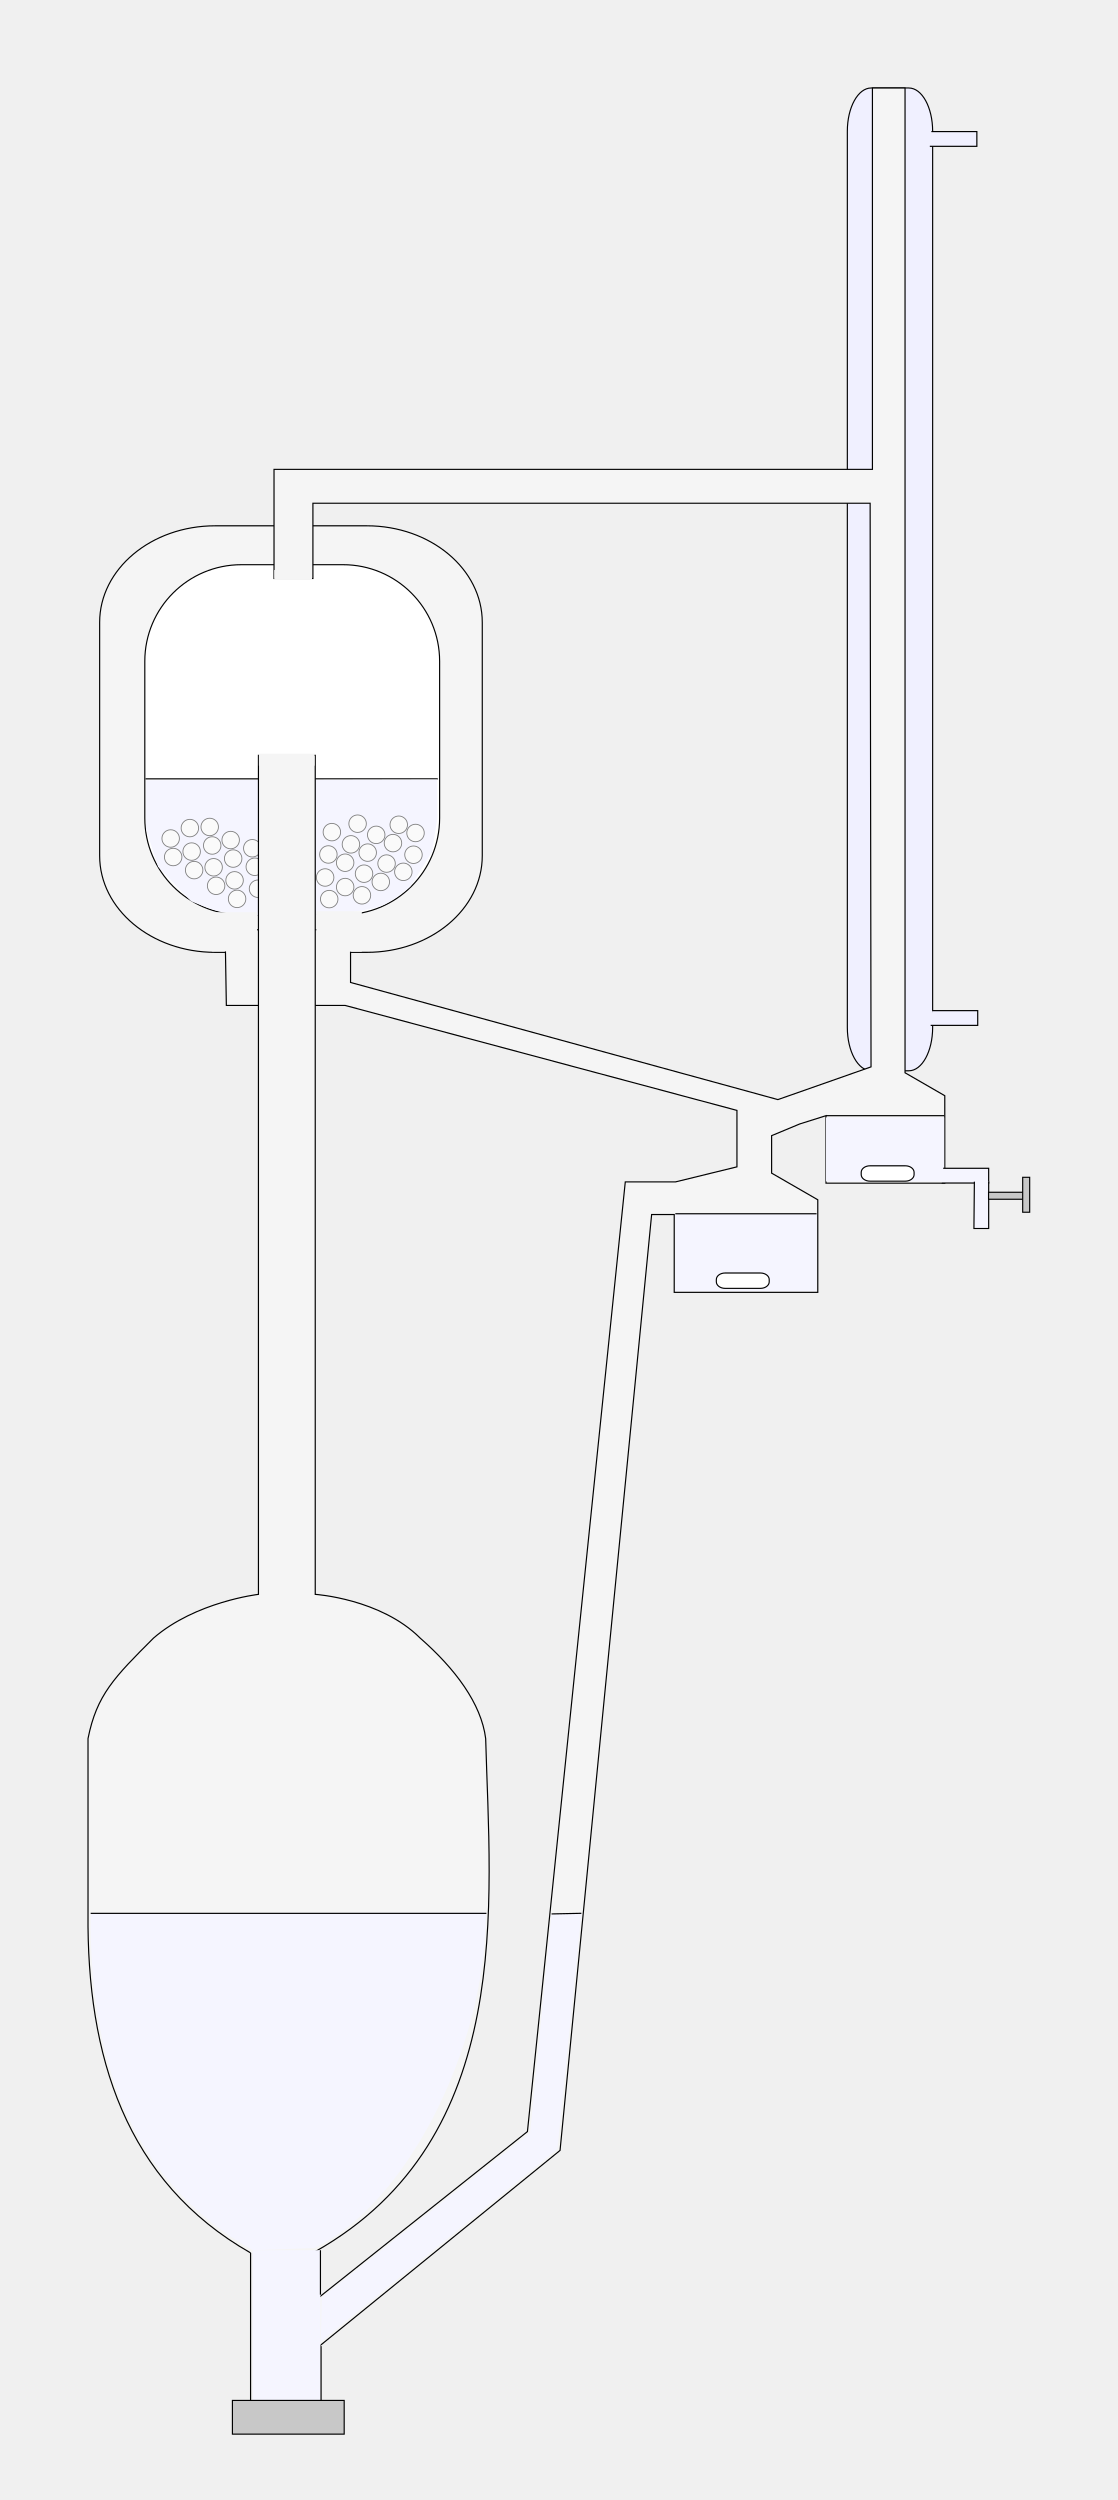
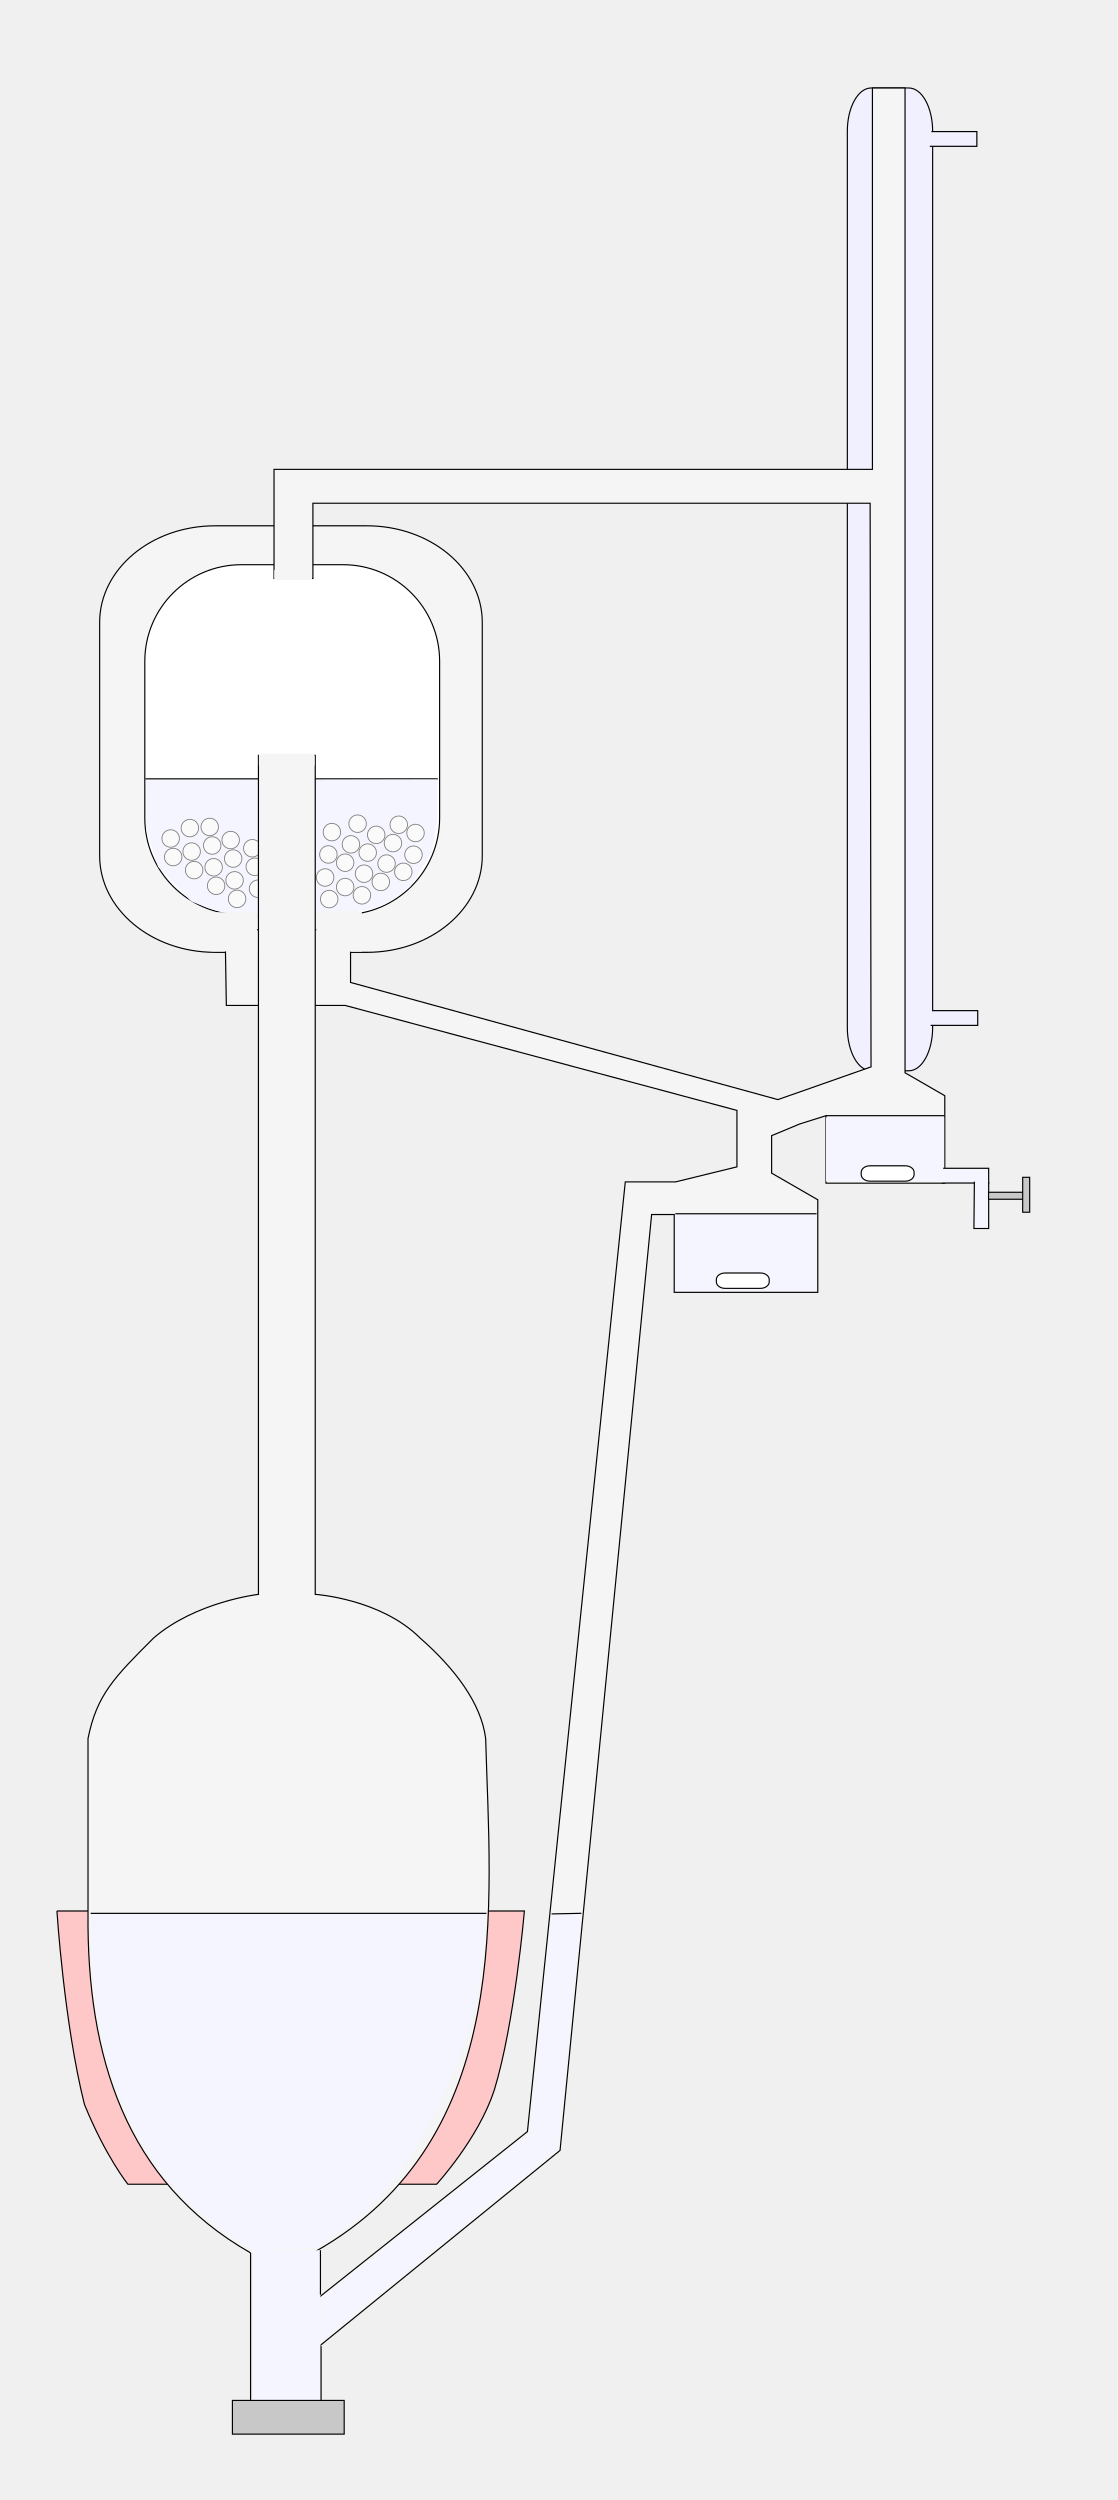
- <svg xmlns="http://www.w3.org/2000/svg" id="svg6" version="1.1" viewBox="0 0 127.883 286.052" height="286.052mm" width="127.883mm">
+ <svg xmlns="http://www.w3.org/2000/svg" id="VLE_apparatus_svg" version="1.1" viewBox="0 0 127.883 286.052" height="286.052mm" width="127.883mm">
  <defs id="defs2" />
+   <path id="path1213" d="M 6.513,218.66 H 60.003 c 0,0 -1.117,12.89 -3.451,20.503 -1.827,5.582 -6.597,10.759 -6.597,10.759 H 14.633 c 0,0 -2.537,-3.147 -4.973,-9.135 -2.334,-9.338 -3.146,-22.127 -3.146,-22.127 z" style="fill:#ffc8c8;stroke:#000000;stroke-width:0.135px;stroke-linecap:butt;stroke-linejoin:miter;stroke-opacity:1" />
  <g transform="translate(-54.11632,-3.175499)" id="layer1">
    <rect ry="11.053" rx="13.206" y="63.339" x="65.518" height="48.804" width="43.78" id="rect827" style="fill:#f5f5f5;stroke:#000000;stroke-width:0.132" />
    <rect ry="11.053" y="67.789" x="70.685" height="40.048" width="33.733" id="rect825" style="fill:rgb(255,255,255);stroke:#000000;stroke-width:0.132" />
    <rect rx="2.727" ry="4.952" y="13.243" x="151.069" height="112.454" width="9.761" id="rect1079" style="fill:#f0f0ff;stroke:#000000;stroke-width:0.132px" />
    <path id="path1211" d="M 70.762,92.292 H 104.207" style="fill:none;stroke:#000000;stroke-width:0.135px;stroke-linecap:butt;stroke-linejoin:miter;stroke-opacity:1" />
    <path id="path1209" d="m 90.188,107.785 c 0,0 5.149,-0.067 7.518,-0.942 1.255,-0.463 3.35,-2.209 3.35,-2.209 l 2.494,-3.98 0.6,-3.85 -0.025,-4.429 -33.28,0.076 -0.025,5.594 1.393,4.323 3.753,3.922 c 0,0 2.256,0.99 3.457,1.208 5.298,0.959 16.149,0.359 16.149,0.359" style="fill:#f5f5ff;stroke-width:0.265px;stroke-linecap:butt;stroke-linejoin:miter;stroke-opacity:1" />
    <path id="path829" d="m 79.872,109.56 h 14.354 v 6.029 l 48.897,13.404 10.657,-3.744 -0.102,-64.493 H 89.92 v 8.613 H 85.47 V 56.88 H 153.94 V 13.243 h 3.732 V 125.924 l 4.547,2.625 v 10.006 h -13.59 v -7.724 l -3.007,0.948 -3.217,1.339 v 4.288 l 5.282,3.05 v 10.587 h -16.426 v -8.9 h -2.584 l -10.479,107.083 -28.063,22.823 0.144,-5.742 24.187,-19.235 11.196,-108.662 h 5.742 l 7.034,-1.722 v -6.459 L 93.611,118.219 H 80.015 Z" style="fill:#f5f5f5;stroke:#000000;stroke-width:0.135px;stroke-linecap:butt;stroke-linejoin:miter;stroke-opacity:1" />
    <g transform="translate(26.1152,40.22879)" id="g1031">
      <circle style="fill:#fafafa;stroke:#808080;stroke-width:0.1px" id="path845" cx="55.128" cy="65.797" r="1" />
      <circle r="1" cy="64.3" cx="52.729" id="path845-5" style="fill:#fafafa;stroke:#808080;stroke-width:0.1px" />
      <circle r="1" cy="63.678" cx="54.842" id="path845-3" style="fill:#fafafa;stroke:#808080;stroke-width:0.1px" />
      <circle style="fill:#fafafa;stroke:#808080;stroke-width:0.1px" id="path845-5-1" cx="52.443" cy="62.181" r="1" />
      <circle r="1" cy="62.505" cx="50.214" id="path845-9" style="fill:#fafafa;stroke:#808080;stroke-width:0.1px" />
      <circle style="fill:#fafafa;stroke:#808080;stroke-width:0.1px" id="path845-5-10" cx="47.816" cy="61.008" r="1" />
      <circle style="fill:#fafafa;stroke:#808080;stroke-width:0.1px" id="path845-3-1" cx="49.929" cy="60.386" r="1" />
      <circle r="1" cy="58.889" cx="47.53" id="path845-5-1-8" style="fill:#fafafa;stroke:#808080;stroke-width:0.1px" />
      <circle r="1" cy="61.185" cx="54.68" id="path845-38" style="fill:#fafafa;stroke:#808080;stroke-width:0.1px" />
      <circle style="fill:#fafafa;stroke:#808080;stroke-width:0.1px" id="path845-5-2" cx="52.282" cy="59.688" r="1" />
      <circle style="fill:#fafafa;stroke:#808080;stroke-width:0.1px" id="path845-3-0" cx="54.395" cy="59.067" r="1" />
      <circle r="1" cy="57.569" cx="51.996" id="path845-5-1-3" style="fill:#fafafa;stroke:#808080;stroke-width:0.1px" />
      <circle r="1" cy="64.636" cx="57.522" id="path845-0" style="fill:#fafafa;stroke:#808080;stroke-width:0.1px" />
      <circle style="fill:#fafafa;stroke:#808080;stroke-width:0.1px" id="path845-5-11" cx="57.154" cy="62.124" r="1" />
      <circle style="fill:#fafafa;stroke:#808080;stroke-width:0.1px" id="path845-3-6" cx="49.726" cy="57.696" r="1" />
      <circle r="1" cy="60.005" cx="56.868" id="path845-5-1-6" style="fill:#fafafa;stroke:#808080;stroke-width:0.1px" />
      <circle cy="-88.286" cx="13.86" id="path845-55" style="fill:#fafafa;stroke:#808080;stroke-width:0.1px" r="1" transform="rotate(123.8747)" />
      <circle style="fill:#fafafa;stroke:#808080;stroke-width:0.1px" id="path845-5-6" cx="11.461" cy="-89.783" r="1" transform="rotate(123.8747)" />
      <circle style="fill:#fafafa;stroke:#808080;stroke-width:0.1px" id="path845-3-7" cx="13.574" cy="-90.405" r="1" transform="rotate(123.8747)" />
      <circle cy="-91.902" cx="11.176" id="path845-5-1-32" style="fill:#fafafa;stroke:#808080;stroke-width:0.1px" r="1" transform="rotate(123.8747)" />
      <circle style="fill:#fafafa;stroke:#808080;stroke-width:0.1px" id="path845-9-8" cx="8.946" cy="-91.579" r="1" transform="rotate(123.8747)" />
      <circle cy="-93.076" cx="6.548" id="path845-5-10-7" style="fill:#fafafa;stroke:#808080;stroke-width:0.1px" r="1" transform="rotate(123.8747)" />
      <circle cy="-93.697" cx="8.661" id="path845-3-1-1" style="fill:#fafafa;stroke:#808080;stroke-width:0.1px" r="1" transform="rotate(123.8747)" />
      <circle style="fill:#fafafa;stroke:#808080;stroke-width:0.1px" id="path845-5-1-8-3" cx="6.262" cy="-95.195" r="1" transform="rotate(123.8747)" />
      <circle style="fill:#fafafa;stroke:#808080;stroke-width:0.1px" id="path845-38-8" cx="13.412" cy="-92.898" r="1" transform="rotate(123.8747)" />
      <circle cy="-94.395" cx="11.014" id="path845-5-2-9" style="fill:#fafafa;stroke:#808080;stroke-width:0.1px" r="1" transform="rotate(123.8747)" />
      <circle cy="-95.017" cx="13.127" id="path845-3-0-1" style="fill:#fafafa;stroke:#808080;stroke-width:0.1px" r="1" transform="rotate(123.8747)" />
      <circle style="fill:#fafafa;stroke:#808080;stroke-width:0.1px" id="path845-5-1-3-3" cx="10.728" cy="-96.514" r="1" transform="rotate(123.8747)" />
      <circle style="fill:#fafafa;stroke:#808080;stroke-width:0.1px" id="path845-0-5" cx="16.254" cy="-89.447" r="1" transform="rotate(123.8747)" />
      <circle cy="-91.959" cx="15.886" id="path845-5-11-8" style="fill:#fafafa;stroke:#808080;stroke-width:0.1px" r="1" transform="rotate(123.8747)" />
      <circle cy="-96.387" cx="8.458" id="path845-3-6-3" style="fill:#fafafa;stroke:#808080;stroke-width:0.1px" r="1" transform="rotate(123.8747)" />
      <circle style="fill:#fafafa;stroke:#808080;stroke-width:0.1px" id="path845-5-1-6-8" cx="15.6" cy="-94.078" r="1" transform="rotate(123.8747)" />
      <circle transform="rotate(123.8747)" r="1" cy="-91.212" cx="18.047" id="path845-5-6-0" style="fill:#fafafa;stroke:#808080;stroke-width:0.1px" />
      <circle transform="rotate(123.8747)" r="1" cy="-87.193" cx="11.514" id="path845-5-6-01" style="fill:#fafafa;stroke:#808080;stroke-width:0.1px" />
      <circle transform="rotate(123.8747)" r="1" cy="-89.099" cx="9.073" id="path845-5-6-9" style="fill:#fafafa;stroke:#808080;stroke-width:0.1px" />
    </g>
    <path id="path823" d="m 90.187,260.803 c 23,-13 20,-40 19.5,-58.7 -0.5,-4 -3.5,-8 -7.5,-11.5 -4.5,-4.5 -12,-5 -12,-5 V 89.603 h -6.5 v 96 c 0,0 -7.191,0.837 -12,5 -4.5,4.5 -6.5,6.5 -7.5,11.5 v 20 c -0.144,16.289 4.282,30.694 18.6,38.849" style="fill:#f5f5f5;stroke:#000000;stroke-width:0.135px;stroke-linecap:butt;stroke-linejoin:miter;stroke-opacity:1" />
    <rect y="107.553" x="78.329" height="4.482" width="5.203" id="rect831" style="fill:#f5f5f5;stroke-width:0.132" />
    <rect style="fill:#f5f5f5;stroke-width:0.132" id="rect831-5" width="5.203" height="4.629" x="90.312" y="107.44" />
    <rect y="89.418" x="83.737" height="1.37" width="6.373" id="rect1069" style="fill:#f5f5f5;stroke-width:0.132" />
    <rect y="68.397" x="85.494" height="1.119" width="4.324" id="rect1077" style="fill:#f5f5f5;stroke-width:0.132" />
    <path id="path1081" d="m 160.686,18.231 h 5.203 v 1.687 h -5.383" style="fill:#f0f0ff;stroke:#000000;stroke-width:0.135px;stroke-linecap:butt;stroke-linejoin:miter;stroke-opacity:1" />
    <path style="fill:#f0f0ff;stroke:#000000;stroke-width:0.135px;stroke-linecap:butt;stroke-linejoin:miter;stroke-opacity:1" d="m 160.784,118.813 h 5.203 v 1.687 h -5.383" id="path1081-6" />
    <rect y="142.055" x="131.387" height="8.849" width="16.16" id="rect1095" style="fill:#f5f5ff;stroke-width:0.132" />
    <rect style="fill:#f5f5ff;stroke-width:0.132" id="rect1095-4" width="13.521" height="7.33" x="148.629" y="131.031" />
    <path style="fill:#f5f5ff;stroke-width:0.135px;stroke-linecap:butt;stroke-linejoin:miter;stroke-opacity:1" d="m 90.061,260.39 c 10.25,-4.708 19.72,-22.738 19.626,-38.393 -20.671,0.082 -26.317,0.005 -45.196,0.106 -0.144,16.289 4.218,30.389 18.537,38.545" id="path823-7" />
    <path id="path1123" d="m 64.491,222.103 h 45.281" style="fill:none;stroke:#000000;stroke-width:0.135px;stroke-linecap:butt;stroke-linejoin:miter;stroke-opacity:1" />
    <path id="path1125" d="m 131.387,142.055 h 16.16" style="fill:none;stroke:#000000;stroke-width:0.135px;stroke-linecap:butt;stroke-linejoin:miter;stroke-opacity:1" />
    <path id="path1127" d="m 148.629,130.832 h 13.529" style="fill:none;stroke:#000000;stroke-width:0.135px;stroke-linecap:butt;stroke-linejoin:miter;stroke-opacity:1" />
    <rect y="260.648" x="83.028" height="18.579" width="7.753" id="rect1129" style="fill:#f5f5ff;stroke-width:0.132" />
    <path id="path1131" d="m 90.781,260.648 v 5.086" style="fill:none;stroke:#000000;stroke-width:0.135px;stroke-linecap:butt;stroke-linejoin:miter;stroke-opacity:1" />
    <path id="path1133" d="m 82.787,260.952 v 18.203 h 8.066 v -7.536" style="fill:none;stroke:#000000;stroke-width:0.135px;stroke-linecap:butt;stroke-linejoin:miter;stroke-opacity:1" />
    <path id="path1135" d="m 90.828,271.099 27.066,-22.037 2.745,-26.965 -3.411,0.072 -2.457,25.057 -23.844,18.816 z" style="fill:#f5f5ff;stroke-width:0.265px;stroke-linecap:butt;stroke-linejoin:miter;stroke-opacity:1" />
    <path id="path1137" d="m 117.227,222.169 3.411,-0.072" style="fill:none;stroke:#000000;stroke-width:0.135px;stroke-linecap:butt;stroke-linejoin:miter;stroke-opacity:1" />
    <path id="path1081-6-4" d="m 162.037,136.852 h 5.203 v 1.687 h -5.383" style="fill:#f5f5ff;stroke:#000000;stroke-width:0.135px;stroke-linecap:butt;stroke-linejoin:miter;stroke-opacity:1" />
    <rect rx="1" ry="0.752" y="136.568" x="152.656" height="1.757" width="6.051" id="rect1151" style="fill:#ffffff;stroke:#000000;stroke-width:0.132px" />
    <rect style="fill:#ffffff;stroke:#000000;stroke-width:0.132px" id="rect1151-5" width="6.051" height="1.757" x="136.08" y="148.834" ry="0.752" rx="1" />
    <path style="fill:#f5f5ff;stroke:#000000;stroke-width:0.135px;stroke-linecap:butt;stroke-linejoin:miter;stroke-opacity:1" d="m 167.241,138.361 v 5.381 h -1.687 l 0.051,-5.357" id="path1081-6-4-3" />
    <rect y="139.595" x="167.227" height="0.8" width="4" id="rect1179" style="fill:#c8c8c8;stroke:#000000;stroke-width:0.132" />
    <rect transform="rotate(-90)" style="fill:#c8c8c8;stroke:#000000;stroke-width:0.132" id="rect1179-2" width="4" height="0.8" x="-141.882" y="171.133" />
    <rect y="277.834" x="80.709" height="3.857" width="12.789" id="rect1193" style="fill:rgb(200,200,200);stroke-width:0.132;stroke:#000000;" />
  </g>
+   <rect y="140.73" x="111.875" height="48.597" width="0.966" id="rect1216" style="fill:#bebeff;stroke-width:0.132;opacity:0;" />
+   <path id="path1218" d="m 110.2,188 v 0 c 0.50,1.45 2.2,1.3 2.2,1.3 0,0 1.375,0.15 2.2,-1.3 v -0" style="fill:#bebeff;stroke-width:0.265px;stroke-linecap:butt;stroke-linejoin:miter;stroke-opacity:1;opacity:0;" />
+   <path style="fill:rgb(200,200,200);stroke:#000000;stroke-width:0.265px;stroke-linecap:butt;stroke-linejoin:miter;stroke-opacity:1;fill-opacity:0.25;opacity:0;" d="m 110.2,153 v 35 c 0.50,1.45 2.2,1.3 2.2,1.3 0,0 1.375,0.15 2.2,-1.3 v -35" id="path1218-9" />
+   <ellipse ry="0.413" rx="2.243" cy="153.034" cx="112.34" id="path1244" style="fill:rgb(200,200,200);stroke:#000000;stroke-width:0.132;fill-opacity:0.5;opacity:0;" />
</svg>
